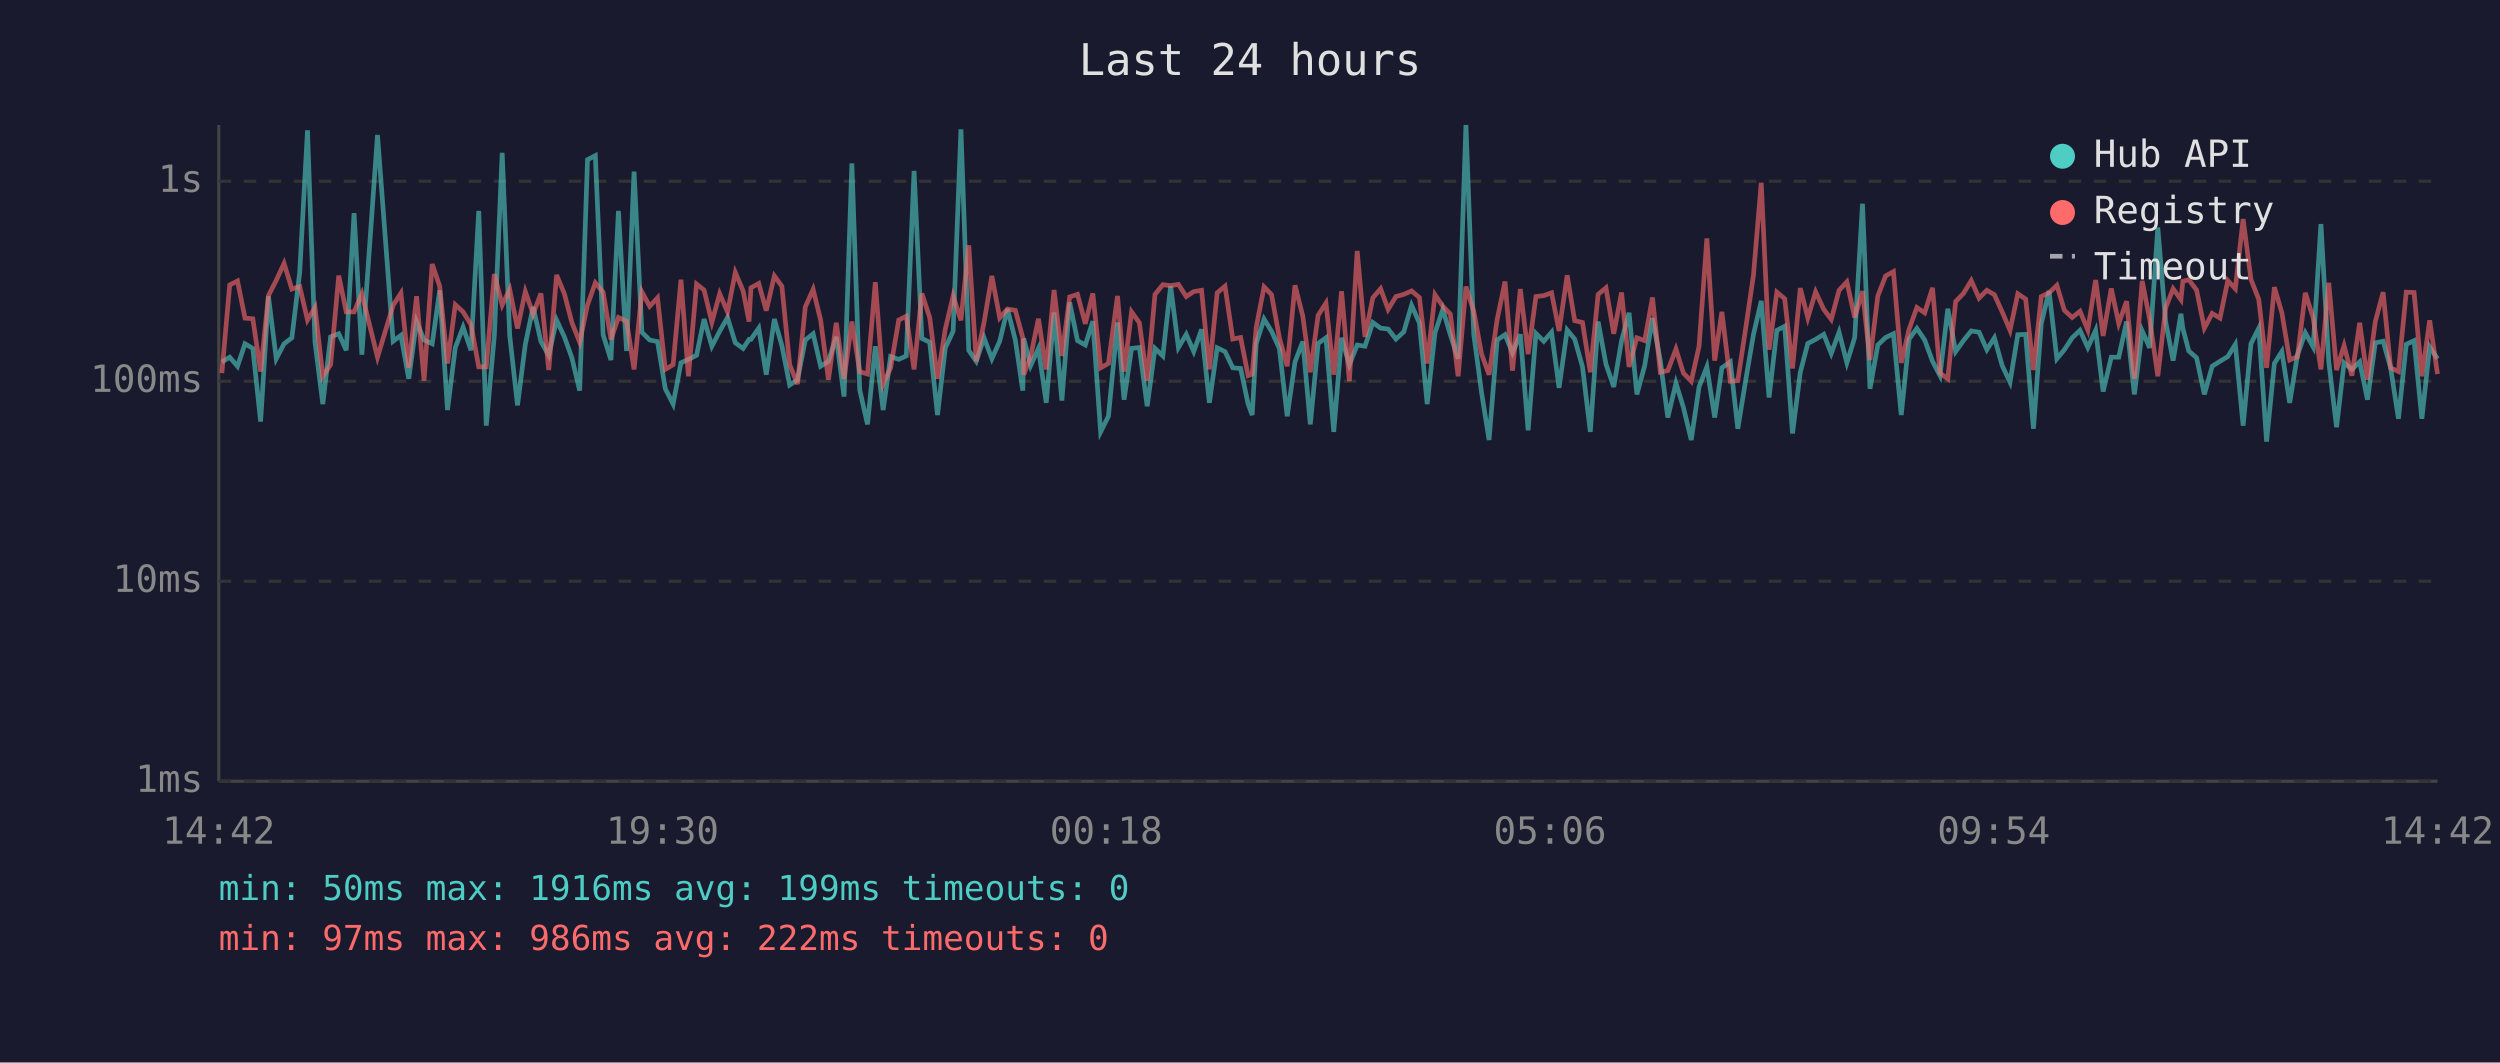
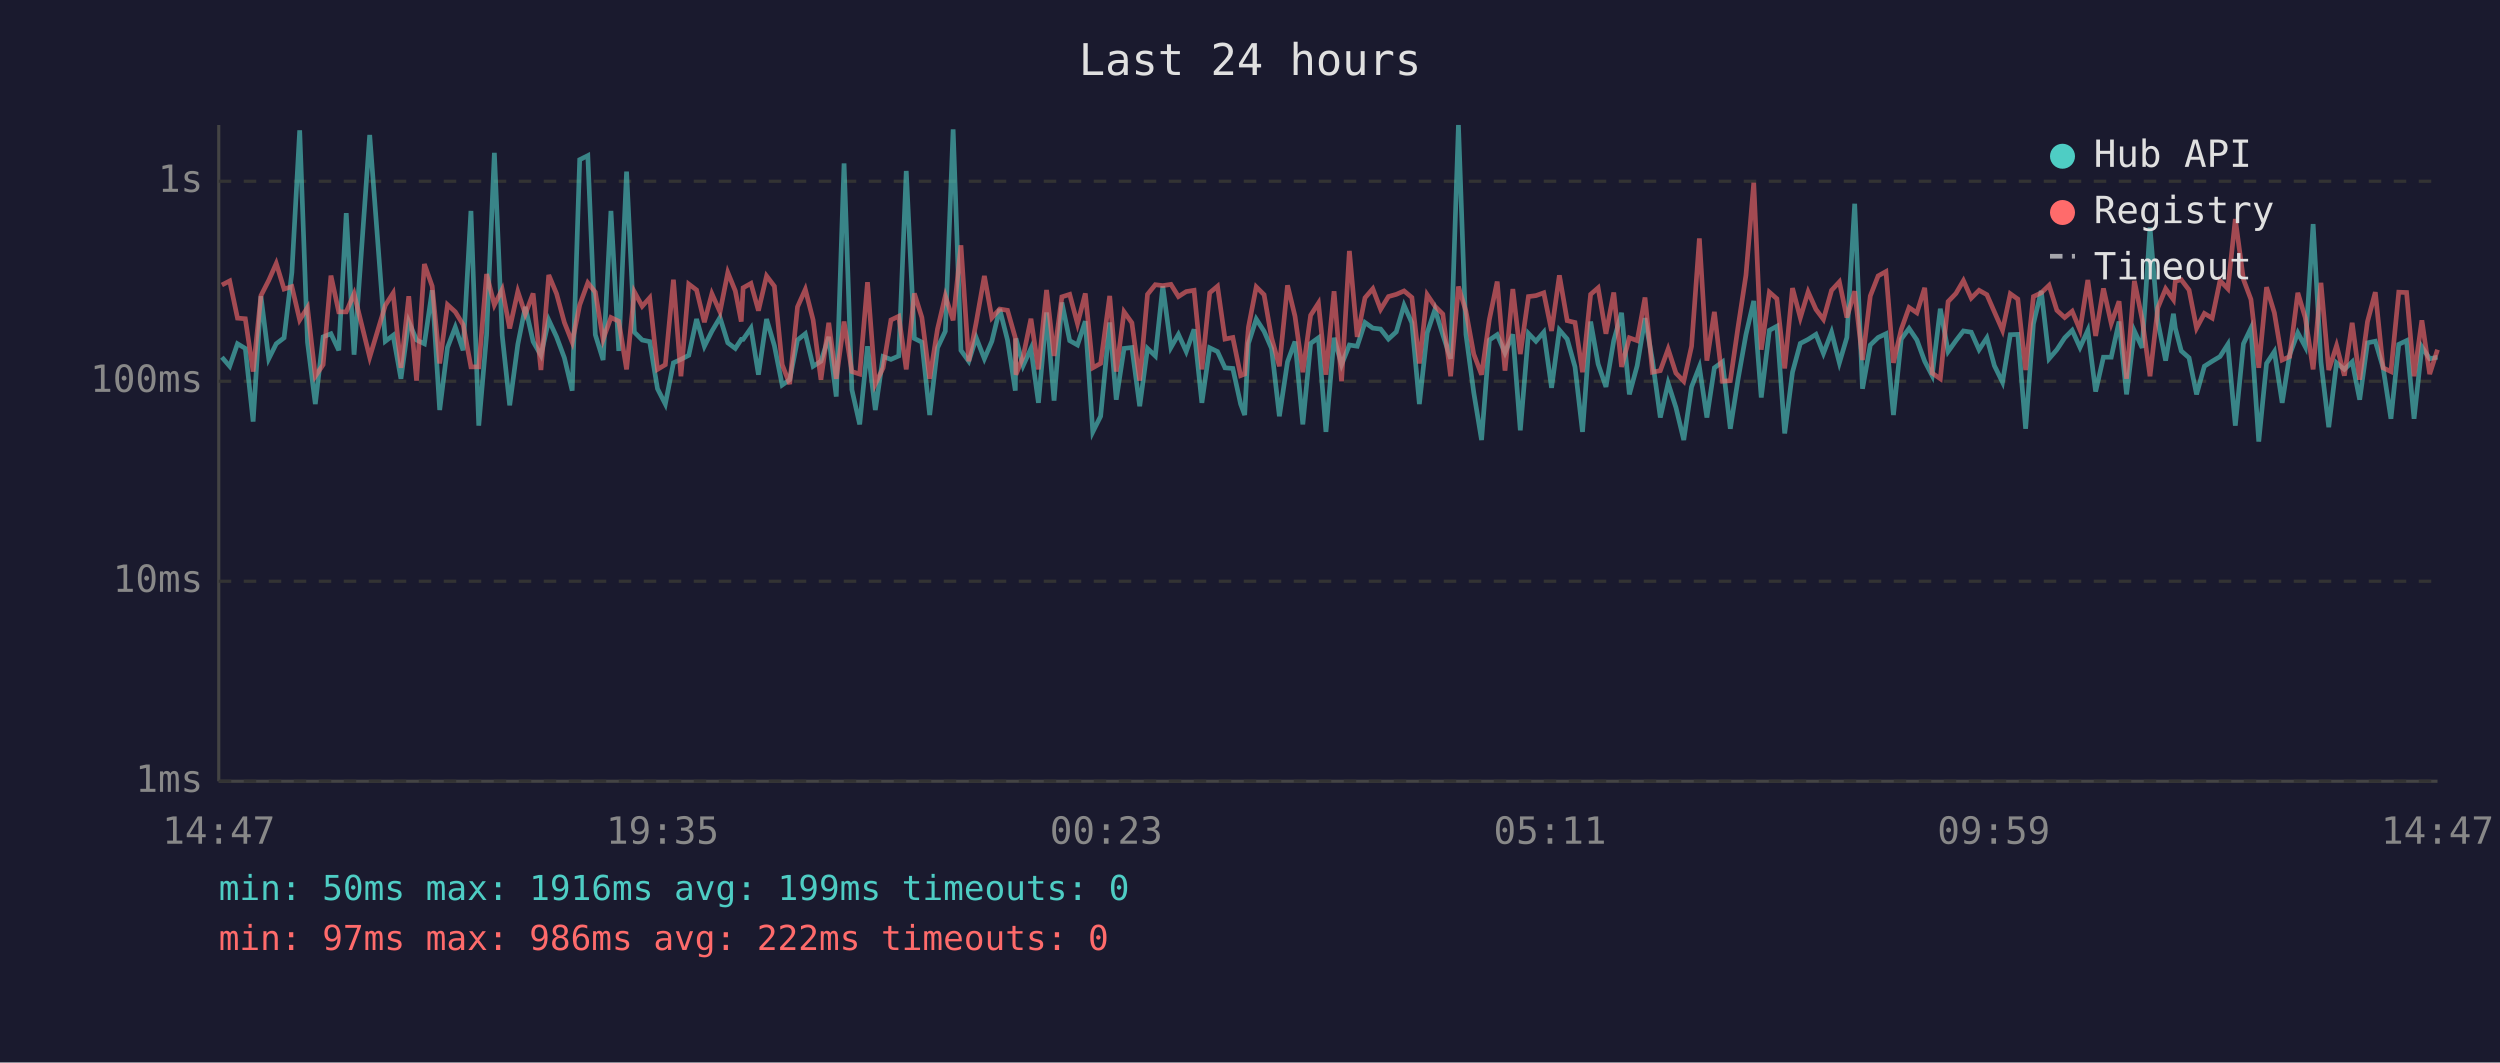
<svg xmlns="http://www.w3.org/2000/svg" viewBox="0 0 800 340" font-family="monospace" font-size="12">
  <rect width="800" height="340" fill="#1a1a2e" />
  <text x="400" y="24" fill="#e0e0e0" font-size="14" text-anchor="middle">Last 24 hours</text>
  <line x1="70" y1="40" x2="70" y2="250" stroke="#444" stroke-width="1" />
  <line x1="70" y1="250" x2="780" y2="250" stroke="#444" stroke-width="1" />
  <line x1="70" y1="250" x2="780" y2="250" stroke="#333" stroke-width="1" stroke-dasharray="4" />
  <text x="65" y="250" fill="#888" text-anchor="end" dominant-baseline="middle">1ms</text>
  <line x1="70" y1="186" x2="780" y2="186" stroke="#333" stroke-width="1" stroke-dasharray="4" />
  <text x="65" y="186" fill="#888" text-anchor="end" dominant-baseline="middle">10ms</text>
  <line x1="70" y1="122" x2="780" y2="122" stroke="#333" stroke-width="1" stroke-dasharray="4" />
  <text x="65" y="122" fill="#888" text-anchor="end" dominant-baseline="middle">100ms</text>
  <line x1="70" y1="58" x2="780" y2="58" stroke="#333" stroke-width="1" stroke-dasharray="4" />
  <text x="65" y="58" fill="#888" text-anchor="end" dominant-baseline="middle">1s</text>
-   <text x="70" y="270" fill="#888" text-anchor="middle">14:42</text>
-   <text x="212" y="270" fill="#888" text-anchor="middle">19:30</text>
-   <text x="354" y="270" fill="#888" text-anchor="middle">00:18</text>
-   <text x="496" y="270" fill="#888" text-anchor="middle">05:06</text>
-   <text x="638" y="270" fill="#888" text-anchor="middle">09:54</text>
-   <text x="780" y="270" fill="#888" text-anchor="middle">14:42</text>
-   <polyline points="71.0,115.8 73.5,114.3 76.0,117.2 78.4,110.0 80.9,111.5 83.4,134.9 85.9,94.8 88.4,114.8 90.9,110.0 93.4,108.1 95.9,87.2 98.4,41.7 100.8,109.5 103.3,129.3 105.8,107.8 108.4,106.8 110.8,112.1 113.3,68.2 115.8,113.5 120.8,43.2 125.8,109.2 128.3,107.3 130.8,121.2 133.3,102.9 135.7,108.8 138.3,110.0 140.7,92.9 143.2,131.2 145.7,111.2 148.2,104.7 150.7,112.1 153.2,67.5 155.6,136.2 158.2,107.3 160.7,48.9 163.1,107.3 165.6,129.7 168.1,110.2 170.6,98.2 173.1,109.3 175.6,113.7 178.1,102.4 180.6,107.8 183.0,114.5 185.5,125.0 188.0,51.1 190.5,49.8 193.0,107.1 195.5,115.2 197.9,67.5 200.5,112.3 202.9,54.9 205.4,106.3 207.9,108.8 210.4,109.3 212.9,124.4 215.4,129.3 217.9,116.1 220.3,115.0 222.9,113.7 225.3,102.1 227.8,110.8 230.3,106.0 232.8,101.6 235.3,109.7 237.8,111.5 239.7,108.6 240.3,108.6 242.8,105.0 245.2,119.9 247.8,102.1 250.2,110.6 252.7,123.2 255.2,121.5 257.7,108.8 260.2,106.8 262.6,117.2 265.1,115.6 267.6,107.8 270.1,126.9 272.6,52.3 275.1,124.7 277.6,135.8 280.1,110.8 282.6,131.2 285.0,114.1 287.6,115.0 290.0,113.9 292.5,54.7 295.0,108.3 297.5,109.5 300.0,132.8 302.5,111.3 305.0,106.0 307.5,41.4 310.0,112.1 312.4,115.6 314.9,108.1 317.4,114.8 319.9,109.2 322.4,98.9 324.9,108.8 327.3,125.0 327.6,108.3 329.8,117.0 332.3,111.5 334.8,128.9 337.3,100.0 339.8,128.2 342.3,96.8 344.8,109.0 347.3,110.4 349.7,102.8 352.2,138.2 354.7,133.2 357.6,103.2 359.7,127.9 362.1,111.5 364.6,111.2 367.1,130.0 369.6,111.5 372.1,113.9 374.6,91.6 377.1,111.2 379.6,107.0 382.0,112.5 384.5,105.4 387.0,128.9 389.5,111.3 392.0,112.5 394.5,117.7 397.0,117.9 399.4,129.3 400.7,132.8 402.0,109.9 404.5,102.1 406.9,106.0 409.4,111.5 411.9,133.2 414.4,115.8 416.9,109.3 419.3,135.8 421.8,109.9 424.3,108.1 426.8,138.2 429.3,108.1 431.8,116.7 434.3,110.4 436.8,110.8 439.3,103.2 441.8,105.0 444.2,105.3 446.7,108.5 449.2,106.2 451.7,97.7 454.2,103.3 456.7,129.3 459.2,106.5 461.7,99.0 464.1,107.1 466.6,114.8 469.1,40.0 471.6,107.0 474.1,125.6 476.5,140.8 479.1,108.8 481.6,107.1 484.0,112.9 486.5,107.0 489.0,137.7 491.5,106.7 494.0,109.2 496.5,106.3 498.9,124.1 501.5,105.6 503.9,108.5 506.4,117.4 508.9,138.2 511.4,102.9 513.9,116.5 516.4,123.8 518.9,109.0 521.3,100.1 523.8,126.2 526.3,117.0 528.8,101.8 531.3,115.4 533.7,133.6 536.3,122.6 538.7,130.4 541.2,140.8 543.7,123.8 546.2,117.4 548.7,133.6 551.0,117.7 553.7,115.8 556.1,137.2 558.7,121.2 561.1,107.1 563.6,96.3 566.1,127.2 568.6,105.7 571.1,104.4 573.6,138.7 576.1,119.1 578.5,109.9 581.0,108.6 583.6,107.0 586.0,113.1 588.5,106.3 591.0,116.1 593.5,108.0 596.0,65.2 598.4,124.4 600.9,110.4 603.4,108.0 605.9,106.8 608.4,132.8 610.9,108.5 613.4,105.1 615.9,108.8 618.4,115.6 620.8,120.2 623.3,98.8 625.8,112.5 628.3,109.0 630.8,105.9 633.3,106.3 635.8,111.9 638.2,108.1 640.7,117.0 643.2,122.3 645.7,107.1 648.2,107.0 650.7,137.2 653.2,103.6 655.7,93.1 658.2,114.8 660.6,111.9 663.1,108.1 665.6,105.7 668.1,111.2 670.6,105.7 673.0,125.3 675.6,114.3 678.0,114.3 680.5,102.9 683.0,126.2 685.5,105.9 687.9,111.3 690.5,72.8 693.0,102.9 695.4,115.4 697.9,100.4 698.5,105.0 700.4,112.3 702.9,114.5 705.4,126.2 707.9,117.2 710.4,115.6 712.9,114.1 715.3,110.2 717.8,136.2 720.3,110.0 722.8,105.0 725.3,141.3 727.8,116.3 730.2,112.5 732.7,128.9 735.2,113.5 737.7,106.5 740.2,111.0 742.7,71.7 745.2,115.8 747.7,136.7 750.1,116.1 752.6,118.2 755.1,115.8 757.6,127.9 760.1,109.7 762.6,109.2 765.0,117.7 767.5,134.0 770.0,110.2 772.5,109.0 775.0,134.0 777.5,111.0 780.0,114.8" fill="none" stroke="#4ecdc4" stroke-width="1.5" opacity="0.6" />
-   <polyline points="71.0,119.4 73.5,91.2 76.0,89.9 78.4,101.8 80.9,102.0 83.4,118.9 85.9,94.6 88.4,89.7 90.9,84.3 93.4,92.5 95.9,91.7 98.4,102.4 100.8,98.4 103.3,120.4 105.8,116.7 108.4,88.2 110.8,99.8 113.3,99.8 115.8,94.0 120.8,114.3 125.8,97.7 128.3,93.8 130.8,117.7 133.3,94.8 135.7,121.8 138.3,84.5 140.7,91.6 143.2,116.3 145.7,97.5 148.2,99.8 150.7,103.9 153.2,117.4 155.6,117.4 158.2,87.7 160.7,97.6 163.1,92.6 165.6,105.1 168.1,93.3 170.6,100.5 173.1,93.9 175.6,118.4 178.1,88.0 180.6,94.0 183.0,103.2 185.5,109.5 188.0,97.6 190.5,90.5 193.0,93.5 195.5,108.6 197.9,101.6 200.5,102.8 202.9,118.2 205.4,93.4 207.9,98.0 210.4,95.3 212.9,118.2 215.4,116.7 217.9,89.5 220.3,120.4 222.9,90.9 225.3,92.8 227.8,103.1 230.3,94.0 232.8,99.8 235.3,87.2 237.8,93.1 239.7,102.9 240.3,92.1 242.8,90.7 245.2,99.4 247.8,88.3 250.2,91.6 252.7,116.7 255.2,122.9 257.7,98.2 260.2,92.6 262.6,102.4 265.1,121.5 267.6,103.3 270.1,121.2 272.6,102.9 275.1,118.9 277.6,119.7 280.1,90.3 282.6,122.9 285.0,117.7 287.6,102.4 290.0,101.2 292.5,118.2 295.0,93.9 297.5,101.6 300.0,121.2 302.5,105.3 305.0,94.7 307.5,102.5 310.0,78.5 312.4,115.6 314.9,103.1 317.4,88.3 319.9,101.7 322.4,98.9 324.9,99.3 327.3,108.1 327.6,119.9 329.8,114.1 332.3,102.0 334.8,118.2 337.3,92.8 339.8,113.9 342.3,95.0 344.8,94.2 347.3,103.6 349.7,93.9 352.2,117.7 354.7,116.3 357.6,94.7 359.7,118.9 362.1,99.8 364.6,103.3 367.1,121.8 369.6,94.2 372.1,91.1 374.6,91.4 377.1,91.0 379.6,94.9 382.0,93.3 384.5,92.9 387.0,118.2 389.5,93.7 392.0,91.6 394.5,108.5 397.0,108.0 399.4,120.2 400.7,119.7 402.0,104.7 404.5,91.8 406.9,94.3 409.4,108.1 411.9,117.2 414.4,91.3 416.9,101.2 419.3,119.1 421.8,100.9 424.3,97.0 426.8,119.9 429.3,93.2 431.8,122.0 434.3,80.3 436.8,107.8 439.3,95.3 441.8,92.4 444.2,99.0 446.7,94.9 449.2,94.2 451.7,93.1 454.2,95.2 456.7,116.3 459.2,94.3 461.7,98.0 464.1,100.5 466.6,120.4 469.1,91.7 471.6,99.6 474.1,113.3 476.5,119.9 479.1,102.2 481.6,90.1 484.0,118.6 486.5,92.5 489.0,113.3 491.5,94.9 494.0,94.6 496.5,93.7 498.9,105.9 501.5,88.1 503.9,102.6 506.4,103.2 508.9,119.1 511.4,94.2 513.9,92.1 516.4,106.8 518.9,93.6 521.3,117.4 523.8,108.1 526.3,109.0 528.8,95.2 531.3,119.1 533.7,118.6 536.3,111.7 538.7,119.4 541.2,122.0 543.7,110.8 546.2,76.3 548.7,115.4 551.0,99.8 553.7,122.0 556.1,121.8 558.7,104.5 561.1,88.1 563.6,58.5 566.1,111.9 568.6,93.5 571.1,95.6 573.6,117.9 576.1,92.2 578.5,101.7 581.0,93.4 583.6,99.0 586.0,102.2 588.5,92.9 591.0,90.2 593.5,101.6 596.0,93.2 598.4,115.2 600.9,94.7 603.4,88.3 605.9,86.9 608.4,116.1 610.9,105.4 613.4,98.4 615.9,100.1 618.4,92.1 620.8,119.4 623.3,121.2 625.8,96.5 628.3,93.9 630.8,89.8 633.3,95.4 635.8,92.9 638.2,94.3 640.7,99.8 643.2,105.7 645.7,94.0 648.2,95.7 650.7,118.4 653.2,94.9 655.7,93.7 658.2,91.3 660.6,99.3 663.1,101.6 665.6,99.6 668.1,105.6 670.6,89.6 673.0,107.5 675.6,92.3 678.0,103.5 680.5,96.4 683.0,121.2 685.5,89.9 687.9,102.2 690.5,120.4 693.0,98.5 695.4,92.4 697.9,95.9 698.5,90.0 700.4,89.5 702.9,92.8 705.4,105.0 707.9,100.3 710.4,101.8 712.9,89.8 715.3,92.4 717.8,70.1 720.3,89.4 722.8,95.8 725.3,117.7 727.8,91.9 730.2,100.1 732.7,115.2 735.2,114.1 737.7,93.7 740.2,101.7 742.7,118.2 745.2,90.5 747.7,118.4 750.1,110.6 752.6,120.2 755.1,103.3 757.6,121.5 760.1,102.9 762.6,93.5 765.0,117.7 767.5,118.9 770.0,93.5 772.5,93.6 775.0,120.4 777.5,102.5 780.0,119.7" fill="none" stroke="#ff6b6b" stroke-width="1.5" opacity="0.6" />
+   <text x="70" y="270" fill="#888" text-anchor="middle">14:47</text>
+   <text x="212" y="270" fill="#888" text-anchor="middle">19:35</text>
+   <text x="354" y="270" fill="#888" text-anchor="middle">00:23</text>
+   <text x="496" y="270" fill="#888" text-anchor="middle">05:11</text>
+   <text x="638" y="270" fill="#888" text-anchor="middle">09:59</text>
+   <text x="780" y="270" fill="#888" text-anchor="middle">14:47</text>
+   <polyline points="71.0,114.3 73.5,117.2 76.0,110.0 78.5,111.5 81.0,134.9 83.5,94.8 86.0,114.8 88.4,110.0 90.9,108.1 93.4,87.2 95.9,41.7 98.4,109.5 100.9,129.3 103.4,107.8 105.9,106.8 108.4,112.1 110.8,68.2 113.3,113.5 118.3,43.2 123.3,109.2 125.8,107.3 128.3,121.2 130.8,102.9 133.3,108.8 135.8,110.0 138.3,92.9 140.7,131.2 143.2,111.2 145.7,104.7 148.2,112.1 150.7,67.5 153.2,136.2 155.7,107.3 158.2,48.9 160.7,107.3 163.1,129.7 165.7,110.2 168.1,98.2 170.6,109.3 173.1,113.7 175.6,102.4 178.1,107.8 180.6,114.5 183.1,125.0 185.5,51.1 188.1,49.8 190.5,107.1 193.0,115.2 195.5,67.5 198.0,112.3 200.5,54.9 203.0,106.3 205.5,108.8 207.9,109.3 210.4,124.4 212.9,129.3 215.5,116.1 217.9,115.0 220.4,113.7 222.9,102.1 225.4,110.8 227.8,106.0 230.4,101.6 232.9,109.7 235.3,111.5 237.2,108.6 237.8,108.6 240.3,105.0 242.7,119.9 245.3,102.1 247.8,110.6 250.3,123.2 252.7,121.5 255.2,108.8 257.7,106.8 260.2,117.2 262.7,115.6 265.2,107.8 267.6,126.9 270.1,52.3 272.6,124.7 275.1,135.8 277.6,110.8 280.1,131.2 282.6,114.1 285.1,115.0 287.6,113.9 290.0,54.7 292.6,108.3 295.0,109.5 297.5,132.8 300.0,111.3 302.5,106.0 305.0,41.4 307.5,112.1 310.0,115.6 312.4,108.1 315.0,114.8 317.4,109.2 319.9,98.9 322.4,108.8 324.9,125.0 325.1,108.3 327.4,117.0 329.9,111.5 332.3,128.9 334.9,100.0 337.3,128.2 339.8,96.8 342.3,109.0 344.8,110.4 347.3,102.8 349.7,138.2 352.2,133.2 355.1,103.2 357.2,127.9 359.7,111.5 362.2,111.2 364.7,130.0 367.2,111.5 369.7,113.9 372.1,91.6 374.7,111.2 377.1,107.0 379.6,112.5 382.1,105.4 384.6,128.9 387.1,111.3 389.6,112.5 392.0,117.7 394.5,117.9 397.0,129.3 398.3,132.8 399.5,109.9 402.0,102.1 404.5,106.0 406.9,111.5 409.4,133.2 412.0,115.8 414.4,109.3 416.9,135.8 419.4,109.9 421.9,108.1 424.3,138.2 426.9,108.1 429.3,116.7 431.8,110.4 434.3,110.8 436.8,103.2 439.3,105.0 441.8,105.3 444.3,108.5 446.8,106.2 449.3,97.7 451.8,103.3 454.2,129.3 456.7,106.5 459.2,99.0 461.7,107.1 464.2,114.8 466.7,40.0 469.1,107.0 471.6,125.6 474.1,140.8 476.6,108.8 479.1,107.1 481.6,112.9 484.1,107.0 486.5,137.7 489.1,106.7 491.5,109.2 494.0,106.3 496.5,124.1 499.0,105.6 501.5,108.5 504.0,117.4 506.4,138.2 509.0,102.9 511.4,116.5 513.9,123.8 516.4,109.0 518.9,100.1 521.4,126.2 523.9,117.0 526.4,101.8 528.8,115.4 531.3,133.6 533.8,122.6 536.3,130.4 538.8,140.8 541.3,123.8 543.8,117.4 546.2,133.6 548.6,117.7 551.2,115.8 553.7,137.2 556.2,121.2 558.7,107.1 561.2,96.3 563.6,127.2 566.2,105.7 568.6,104.4 571.1,138.7 573.6,119.1 576.1,109.9 578.6,108.6 581.1,107.0 583.5,113.1 586.1,106.3 588.6,116.1 591.0,108.0 593.5,65.2 596.0,124.4 598.5,110.4 601.0,108.0 603.5,106.8 605.9,132.8 608.4,108.5 610.9,105.1 613.4,108.8 615.9,115.6 618.3,120.2 620.9,98.8 623.4,112.5 625.9,109.0 628.3,105.9 630.8,106.3 633.3,111.9 635.8,108.1 638.2,117.0 640.8,122.3 643.3,107.1 645.7,107.0 648.2,137.2 650.7,103.6 653.2,93.1 655.7,114.8 658.2,111.9 660.7,108.1 663.1,105.7 665.6,111.2 668.1,105.7 670.6,125.3 673.1,114.3 675.6,114.3 678.1,102.9 680.5,126.2 683.0,105.9 685.5,111.3 688.0,72.8 690.5,102.9 693.0,115.4 695.5,100.4 696.1,105.0 698.0,112.3 700.5,114.5 702.9,126.2 705.4,117.2 707.9,115.6 710.4,114.1 712.9,110.2 715.3,136.2 717.9,110.0 720.3,105.0 722.8,141.3 725.3,116.3 727.8,112.5 730.3,128.9 732.7,113.5 735.3,106.5 737.7,111.0 740.2,71.7 742.7,115.8 745.2,136.7 747.7,116.1 750.2,118.2 752.7,115.8 755.1,127.9 757.6,109.7 760.1,109.2 762.6,117.7 765.1,134.0 767.6,110.2 770.1,109.0 772.5,134.0 775.0,111.0 777.5,114.8 780.0,114.3" fill="none" stroke="#4ecdc4" stroke-width="1.5" opacity="0.6" />
+   <polyline points="71.0,91.2 73.5,89.9 76.0,101.8 78.5,102.0 81.0,118.9 83.5,94.6 86.0,89.7 88.4,84.3 90.9,92.5 93.4,91.7 95.9,102.4 98.4,98.4 100.9,120.4 103.4,116.7 105.9,88.2 108.4,99.8 110.8,99.8 113.3,94.0 118.3,114.3 123.3,97.7 125.8,93.8 128.3,117.7 130.8,94.8 133.3,121.8 135.8,84.5 138.3,91.6 140.7,116.3 143.2,97.5 145.7,99.8 148.2,103.9 150.7,117.4 153.2,117.4 155.7,87.7 158.2,97.6 160.7,92.6 163.1,105.1 165.7,93.3 168.1,100.5 170.6,93.9 173.1,118.4 175.6,88.0 178.1,94.0 180.6,103.2 183.1,109.5 185.5,97.6 188.1,90.5 190.5,93.5 193.0,108.6 195.5,101.6 198.0,102.8 200.5,118.2 203.0,93.4 205.5,98.0 207.9,95.3 210.4,118.2 212.9,116.7 215.5,89.5 217.9,120.4 220.4,90.9 222.9,92.8 225.4,103.1 227.8,94.0 230.4,99.8 232.9,87.2 235.3,93.1 237.2,102.9 237.8,92.1 240.3,90.7 242.7,99.4 245.3,88.3 247.8,91.6 250.3,116.7 252.7,122.9 255.2,98.2 257.7,92.6 260.2,102.4 262.7,121.5 265.2,103.3 267.6,121.2 270.1,102.9 272.6,118.9 275.1,119.7 277.6,90.3 280.1,122.9 282.6,117.7 285.1,102.4 287.6,101.2 290.0,118.2 292.6,93.9 295.0,101.6 297.5,121.2 300.0,105.3 302.5,94.7 305.0,102.5 307.5,78.5 310.0,115.6 312.4,103.1 315.0,88.3 317.4,101.7 319.9,98.9 322.4,99.3 324.9,108.1 325.1,119.9 327.4,114.1 329.9,102.0 332.3,118.2 334.9,92.8 337.3,113.9 339.8,95.0 342.3,94.2 344.8,103.6 347.3,93.9 349.7,117.7 352.2,116.3 355.1,94.7 357.2,118.9 359.7,99.8 362.2,103.3 364.7,121.8 367.2,94.2 369.7,91.1 372.1,91.4 374.7,91.0 377.1,94.9 379.6,93.3 382.1,92.9 384.6,118.2 387.1,93.7 389.6,91.6 392.0,108.5 394.5,108.0 397.0,120.2 398.3,119.7 399.5,104.7 402.0,91.8 404.5,94.3 406.9,108.1 409.4,117.2 412.0,91.3 414.4,101.2 416.9,119.1 419.4,100.9 421.9,97.0 424.3,119.9 426.9,93.2 429.3,122.0 431.8,80.3 434.3,107.8 436.8,95.3 439.3,92.4 441.8,99.0 444.3,94.9 446.8,94.2 449.3,93.1 451.8,95.2 454.2,116.3 456.7,94.3 459.2,98.0 461.7,100.5 464.2,120.4 466.7,91.7 469.1,99.6 471.6,113.3 474.1,119.9 476.6,102.2 479.1,90.1 481.6,118.6 484.1,92.5 486.5,113.3 489.1,94.9 491.5,94.6 494.0,93.7 496.5,105.9 499.0,88.1 501.5,102.6 504.0,103.2 506.4,119.1 509.0,94.2 511.4,92.1 513.9,106.8 516.4,93.6 518.9,117.4 521.4,108.1 523.9,109.0 526.4,95.2 528.8,119.1 531.3,118.6 533.8,111.7 536.3,119.4 538.8,122.0 541.3,110.8 543.8,76.3 546.2,115.4 548.6,99.8 551.2,122.0 553.7,121.8 556.2,104.5 558.7,88.1 561.2,58.5 563.6,111.9 566.2,93.5 568.6,95.6 571.1,117.9 573.6,92.2 576.1,101.7 578.6,93.4 581.1,99.0 583.5,102.2 586.1,92.9 588.6,90.2 591.0,101.6 593.5,93.2 596.0,115.2 598.5,94.7 601.0,88.3 603.5,86.9 605.9,116.1 608.4,105.4 610.9,98.4 613.4,100.1 615.9,92.1 618.3,119.4 620.9,121.2 623.4,96.5 625.9,93.9 628.3,89.8 630.8,95.4 633.3,92.9 635.8,94.3 638.2,99.8 640.8,105.7 643.3,94.0 645.7,95.7 648.2,118.4 650.7,94.9 653.2,93.7 655.7,91.3 658.2,99.3 660.7,101.6 663.1,99.6 665.6,105.6 668.1,89.6 670.6,107.5 673.1,92.3 675.6,103.5 678.1,96.4 680.5,121.2 683.0,89.9 685.5,102.2 688.0,120.4 690.5,98.5 693.0,92.4 695.5,95.9 696.1,90.0 698.0,89.5 700.5,92.8 702.9,105.0 705.4,100.3 707.9,101.8 710.4,89.8 712.9,92.4 715.3,70.1 717.9,89.4 720.3,95.8 722.8,117.7 725.3,91.9 727.8,100.1 730.3,115.2 732.7,114.1 735.3,93.7 737.7,101.7 740.2,118.2 742.7,90.5 745.2,118.4 747.7,110.6 750.2,120.2 752.7,103.3 755.1,121.5 757.6,102.9 760.1,93.5 762.6,117.7 765.1,118.9 767.6,93.5 770.1,93.6 772.5,120.4 775.0,102.5 777.5,119.7 780.0,111.9" fill="none" stroke="#ff6b6b" stroke-width="1.5" opacity="0.6" />
  <circle cx="660" cy="50" r="4" fill="#4ecdc4" />
  <text x="670" y="50" fill="#e0e0e0" dominant-baseline="middle">Hub API</text>
  <circle cx="660" cy="68" r="4" fill="#ff6b6b" />
  <text x="670" y="68" fill="#e0e0e0" dominant-baseline="middle">Registry</text>
  <line x1="656" y1="82" x2="664" y2="82" stroke="#e0e0e0" stroke-width="1.5" stroke-dasharray="4,3" opacity="0.7" />
  <text x="670" y="86" fill="#e0e0e0" dominant-baseline="middle">Timeout</text>
  <text x="70" y="288" fill="#4ecdc4" font-size="11">min: 50ms  max: 1916ms  avg: 199ms  timeouts: 0</text>
  <text x="70" y="304" fill="#ff6b6b" font-size="11">min: 97ms  max: 986ms  avg: 222ms  timeouts: 0</text>
</svg>
